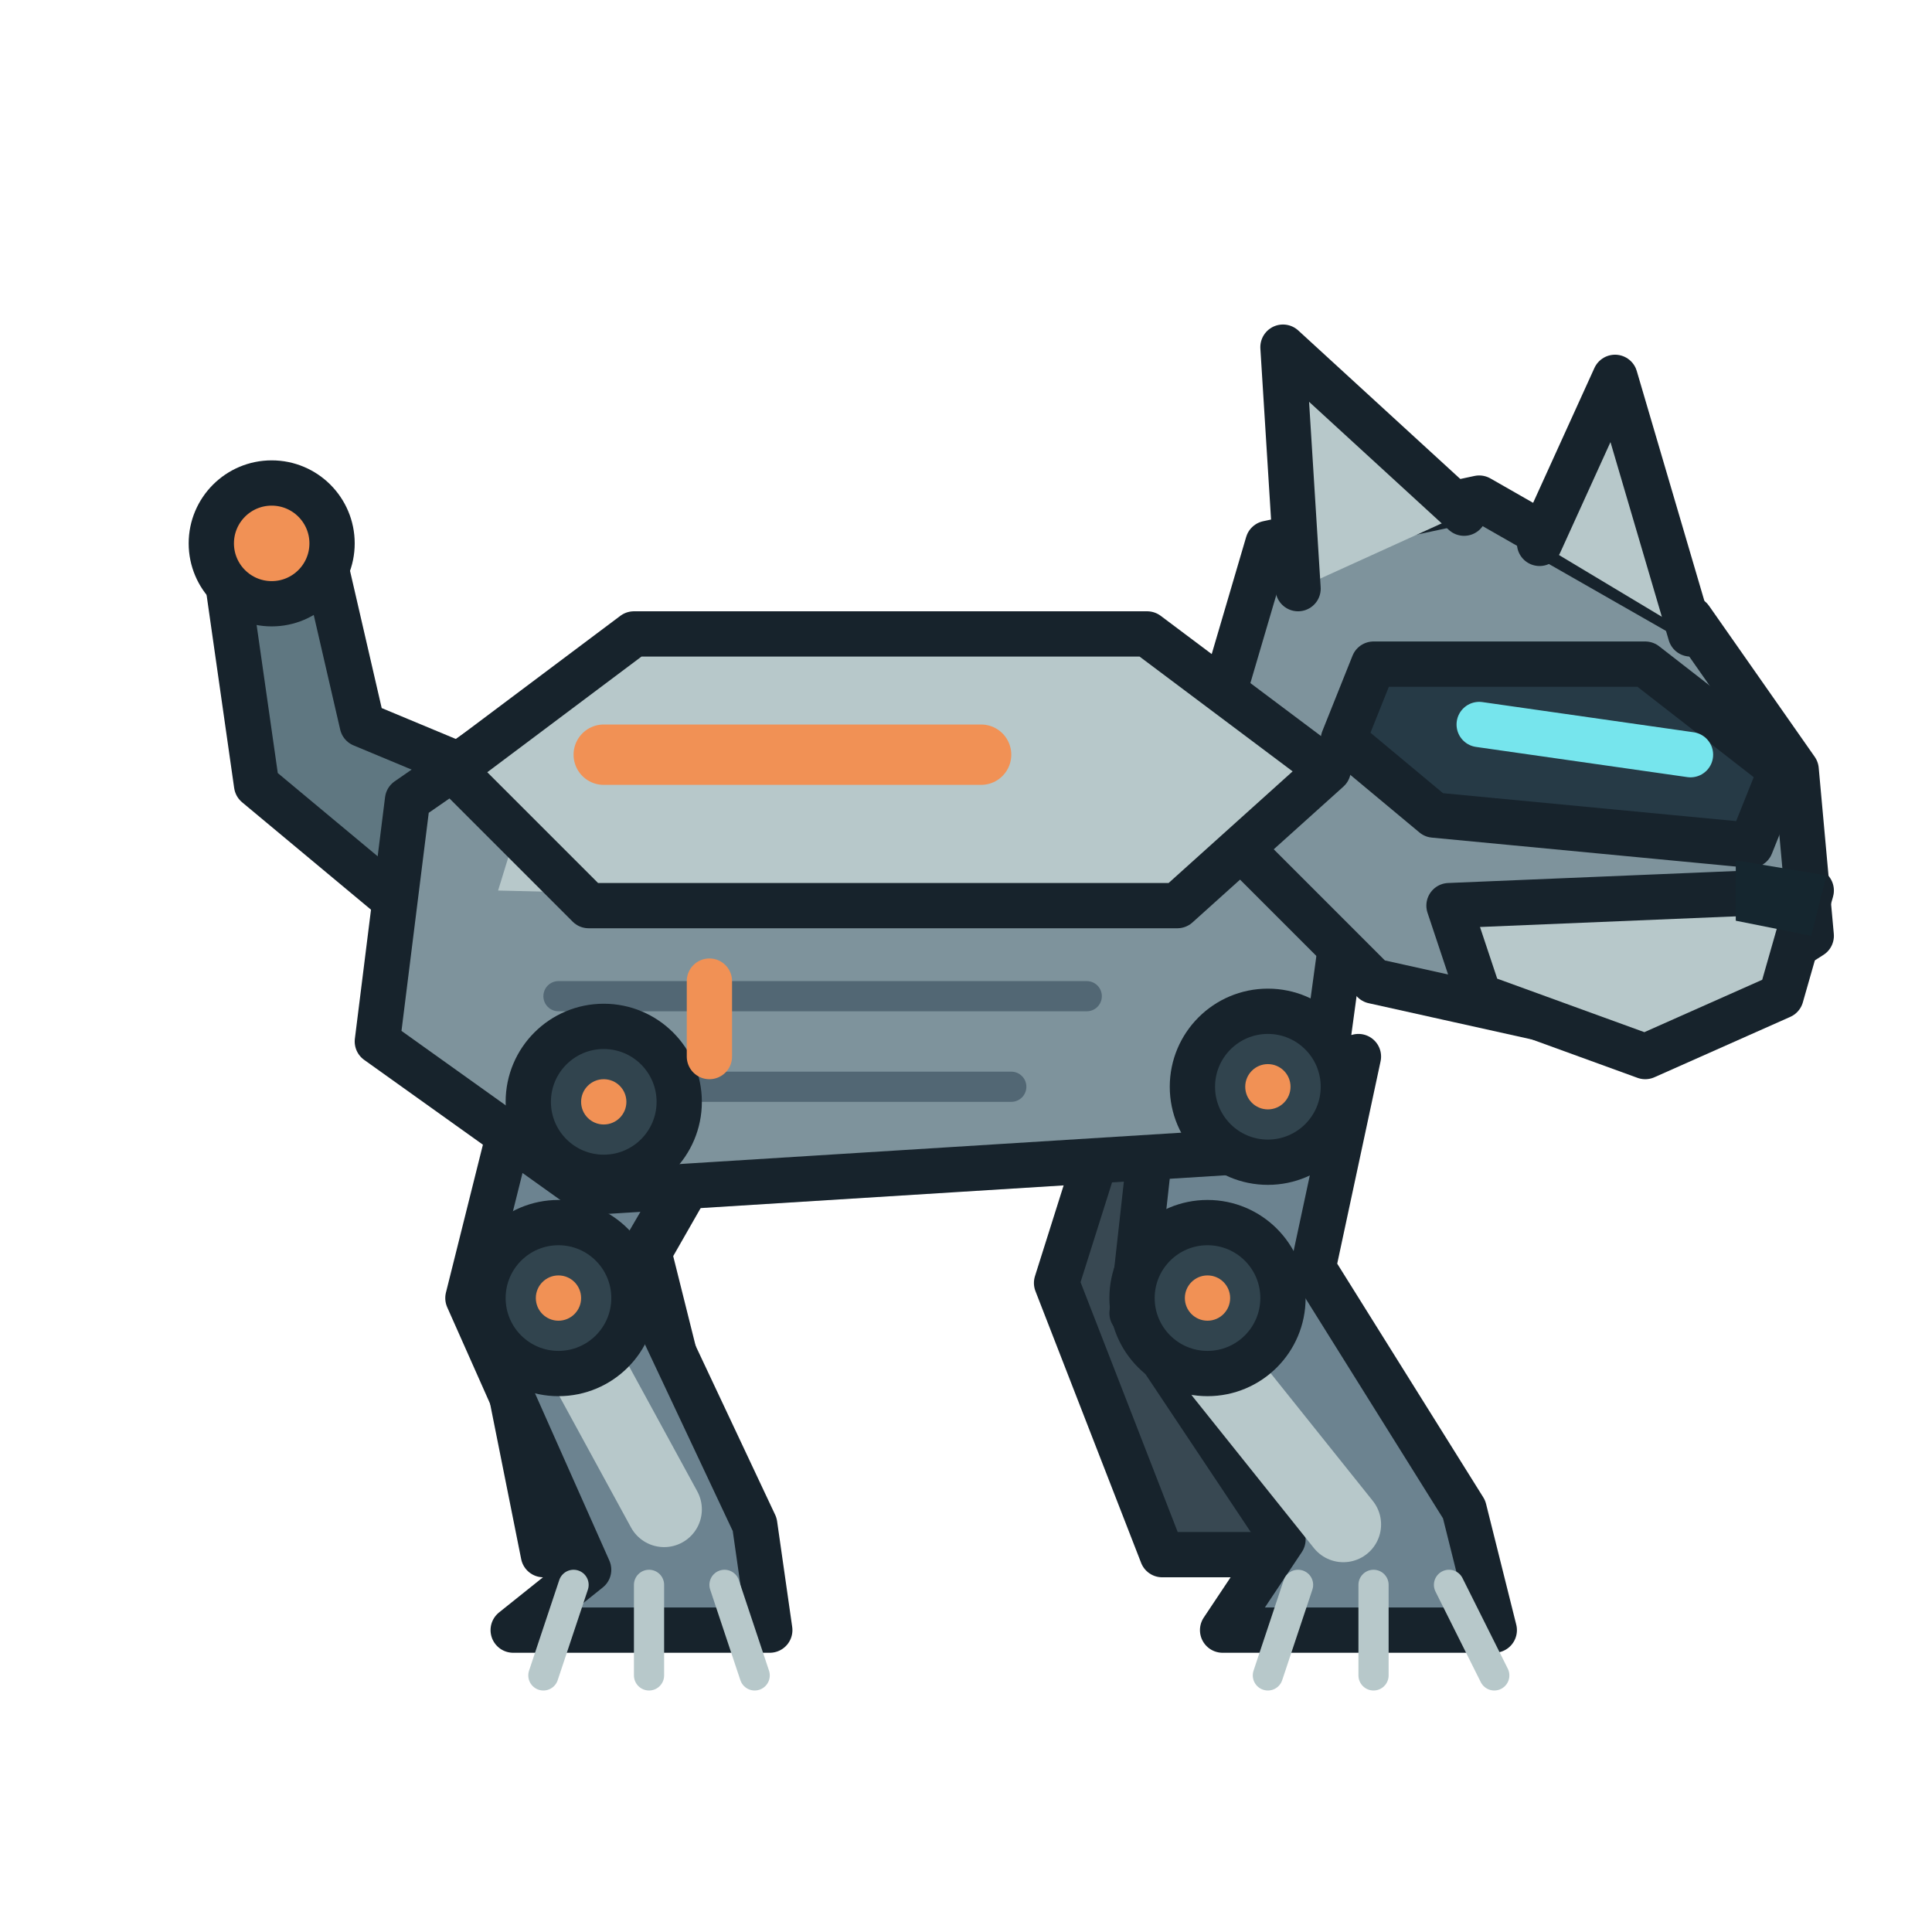
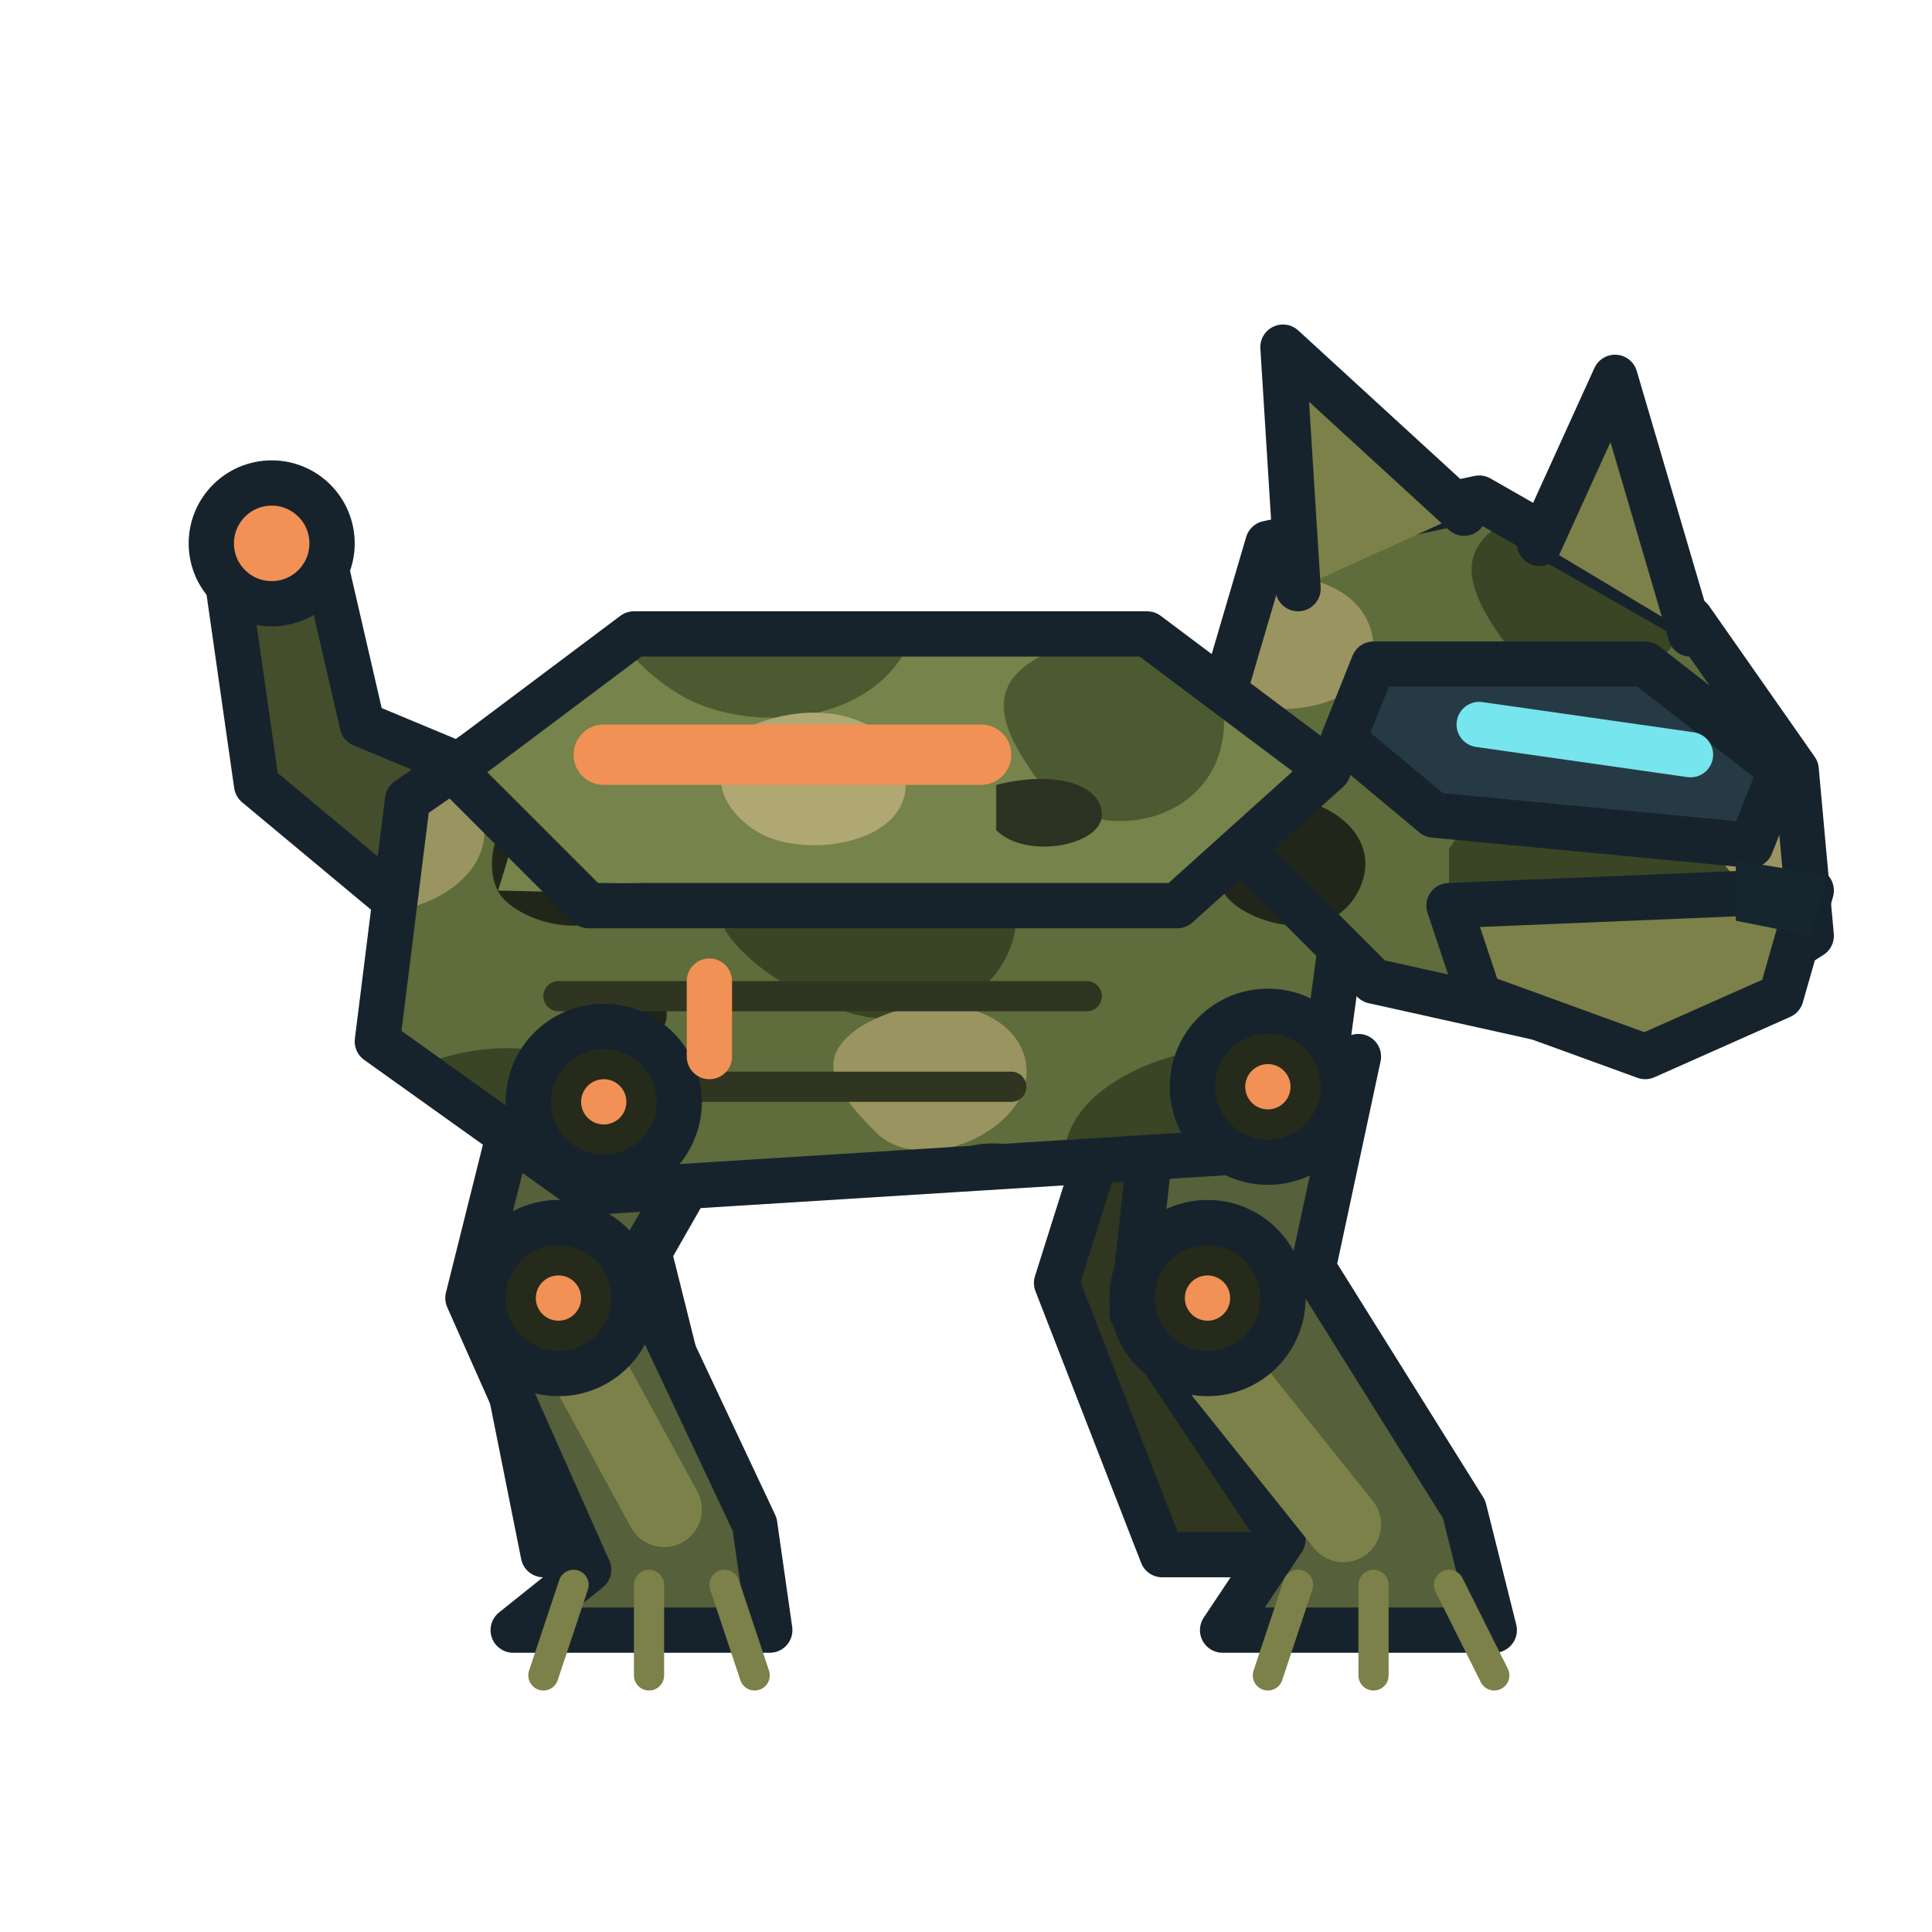
<svg xmlns="http://www.w3.org/2000/svg" width="128" height="128" viewBox="0 0 128 128">
+   <defs>
+     <pattern id="camo" patternUnits="userSpaceOnUse" width="48" height="48">
+       <rect width="48" height="48" fill="#5f6c3b" />
+       <path d="M1 7c6-6 16-4 18 3s-5 11-11 9S-4 12 1 7Z M27 23c8-4 18 0 17 8s-11 9-16 6-9-10-1-14Z M5 34c5-3 12 0 11 6s-9 7-12 3-4-7 1-9Z" fill="#3a4526" />
+       <path d="M21 2c6-2 12 2 11 6s-8 6-12 3-4-8 1-9Z M9 20c5-3 11-1 11 3s-7 7-10 4-4-5-1-7Z M33 39c5-2 10 0 10 4s-7 5-10 3-3-5 0-7Z" fill="#9a9460" />
+       <path d="M35 5c4-1 9 2 7 6s-8 2-9 0 0-5 2-6Z M16 28c3-1 8 1 7 4s-6 4-8 1-1-4 1-5Z M1 43c4-1 7 0 7 2s-5 3-7 1Z M40 18c2-1 5 0 4 2s-4 2-5 0Z" fill="#22261a" />
+     </pattern>
+     <pattern id="camoLight" patternUnits="userSpaceOnUse" width="48" height="48" patternTransform="translate(17 9)">
+       <rect width="48" height="48" fill="#76834a" />
+       <path d="M1 7c6-6 16-4 18 3s-5 11-11 9S-4 12 1 7Z M27 23c8-4 18 0 17 8s-11 9-16 6-9-10-1-14Z M5 34c5-3 12 0 11 6s-9 7-12 3-4-7 1-9Z" fill="#4c5a31" />
+       <path d="M21 2c6-2 12 2 11 6s-8 6-12 3-4-8 1-9Z M9 20c5-3 11-1 11 3s-7 7-10 4-4-5-1-7Z M33 39c5-2 10 0 10 4s-7 5-10 3-3-5 0-7Z" fill="#b0a873" />
+       <path d="M35 5c4-1 9 2 7 6s-8 2-9 0 0-5 2-6Z M16 28c3-1 8 1 7 4s-6 4-8 1-1-4 1-5Z M1 43c4-1 7 0 7 2s-5 3-7 1Z M40 18c2-1 5 0 4 2s-4 2-5 0Z" fill="#2c3121" />
+     </pattern>
+   </defs>
  <g stroke="#17232c" stroke-width="3" stroke-linecap="round" stroke-linejoin="round">
    <g id="part-hindFar">
-       <path d="M38 67 32 83 36 103 48 103 43 83 51 69" fill="#384852" />
+       <path d="M38 67 32 83 36 103 48 103 43 83 51 69" fill="#30361f" />
    </g>
    <g id="part-frontFar">
-       <path d="M76 66 70 85 77 103 89 103 82 83 88 68" fill="#384852" />
+       <path d="M76 66 70 85 77 103 89 103 82 83 88 68" fill="#30361f" />
    </g>
    <g id="part-hindNear">
-       <path d="M35 70 31 86 39 104 34 108 51 108 50 101 42 84 49 72" fill="#6c8390" />
-       <path d="M38 89 44 100" stroke="#b7c8ca" stroke-width="5" />
-       <circle cx="37" cy="86" r="5" fill="#31444e" />
+       <path d="M35 70 31 86 39 104 34 108 51 108 50 101 42 84 49 72" fill="#56603a" />
+       <path d="M38 89 44 100" stroke="#7b8148" stroke-width="5" />
+       <circle cx="37" cy="86" r="5" fill="#262a1b" />
      <circle cx="37" cy="86" r="1.5" fill="#f19155" stroke="none" />
-       <path d="M38 105 36 111 M43 105 43 111 M48 105 50 111" stroke="#b7c8ca" stroke-width="2" />
+       <path d="M38 105 36 111 M43 105 43 111 M48 105 50 111" stroke="#7b8148" stroke-width="2" />
    </g>
    <g id="part-frontNear">
-       <path d="M77 69 75 87 85 102 81 108 99 108 97 100 87 84 90 70" fill="#6c8390" />
-       <path d="M81 91 89 101" stroke="#b7c8ca" stroke-width="5" />
-       <circle cx="80" cy="86" r="5" fill="#31444e" />
+       <path d="M77 69 75 87 85 102 81 108 99 108 97 100 87 84 90 70" fill="#56603a" />
+       <path d="M81 91 89 101" stroke="#7b8148" stroke-width="5" />
+       <circle cx="80" cy="86" r="5" fill="#262a1b" />
      <circle cx="80" cy="86" r="1.5" fill="#f19155" stroke="none" />
-       <path d="M86 105 84 111 M91 105 91 111 M96 105 99 111" stroke="#b7c8ca" stroke-width="2" />
+       <path d="M86 105 84 111 M91 105 91 111 M96 105 99 111" stroke="#7b8148" stroke-width="2" />
    </g>
    <g id="part-body">
-       <path d="M29 62 17 52 15 38 21 35 24 48 36 53" fill="#5f7781" />
+       <path d="M29 62 17 52 15 38 21 35 24 48 36 53" fill="#454e2c" />
      <circle cx="18" cy="36" r="4" fill="#f19155" />
-       <path d="M27 53 40 44 75 44 90 54 87 76 39 79 25 69Z" fill="#7e939c" />
-       <path d="M37 46 72 46 83 53 74 60 33 59Z" fill="#b7c8ca" stroke="none" />
-       <path d="M37 66H72 M45 72H67" fill="none" stroke="#526774" stroke-width="2" />
-       <circle cx="40" cy="73" r="5" fill="#31444e" />
+       <path d="M27 53 40 44 75 44 90 54 87 76 39 79 25 69Z" fill="url(#camo)" />
+       <path d="M37 46 72 46 83 53 74 60 33 59Z" fill="url(#camoLight)" stroke="none" />
+       <path d="M37 66H72 M45 72H67" fill="none" stroke="#2f3520" stroke-width="2" />
+       <circle cx="40" cy="73" r="5" fill="#262a1b" />
      <circle cx="40" cy="73" r="1.5" fill="#f19155" stroke="none" />
-       <circle cx="84" cy="72" r="5" fill="#31444e" />
+       <circle cx="84" cy="72" r="5" fill="#262a1b" />
      <circle cx="84" cy="72" r="1.5" fill="#f19155" stroke="none" />
-       <path d="M79 53 84 36 98 33 112 41 119 51 120 62 109 69 91 65 85 59Z" fill="#7e939c" />
-       <path d="M86 39 85 23 97 34 M102 36 107 25 112 42" fill="#b7c8ca" />
+       <path d="M79 53 84 36 98 33 112 41 119 51 120 62 109 69 91 65 85 59Z" fill="url(#camo)" />
+       <path d="M86 39 85 23 97 34 M102 36 107 25 112 42" fill="#7b8148" />
      <path d="M91 44 109 44 118 51 116 56 95 54 89 49Z" fill="#263a46" />
      <path d="m98 48 14 2" stroke="#76e5ed" stroke-width="3" />
-       <path d="M96 60 120 59 118 66 109 70 98 66Z" fill="#b7c8ca" />
+       <path d="M96 60 120 59 118 66 109 70 98 66Z" fill="#7b8148" />
      <path d="M115 57 121 58 120 62 115 61Z" fill="#15262f" stroke="none" />
-       <path d="M30 51 42 42 76 42 88 51 78 60 39 60Z" fill="#b7c8ca" />
+       <path d="M30 51 42 42 76 42 88 51 78 60 39 60Z" fill="url(#camoLight)" />
      <path d="M40 50H65" stroke="#f19155" stroke-width="4" />
      <path d="M47 65v5" stroke="#f19155" stroke-width="3" />
    </g>
  </g>
</svg>
